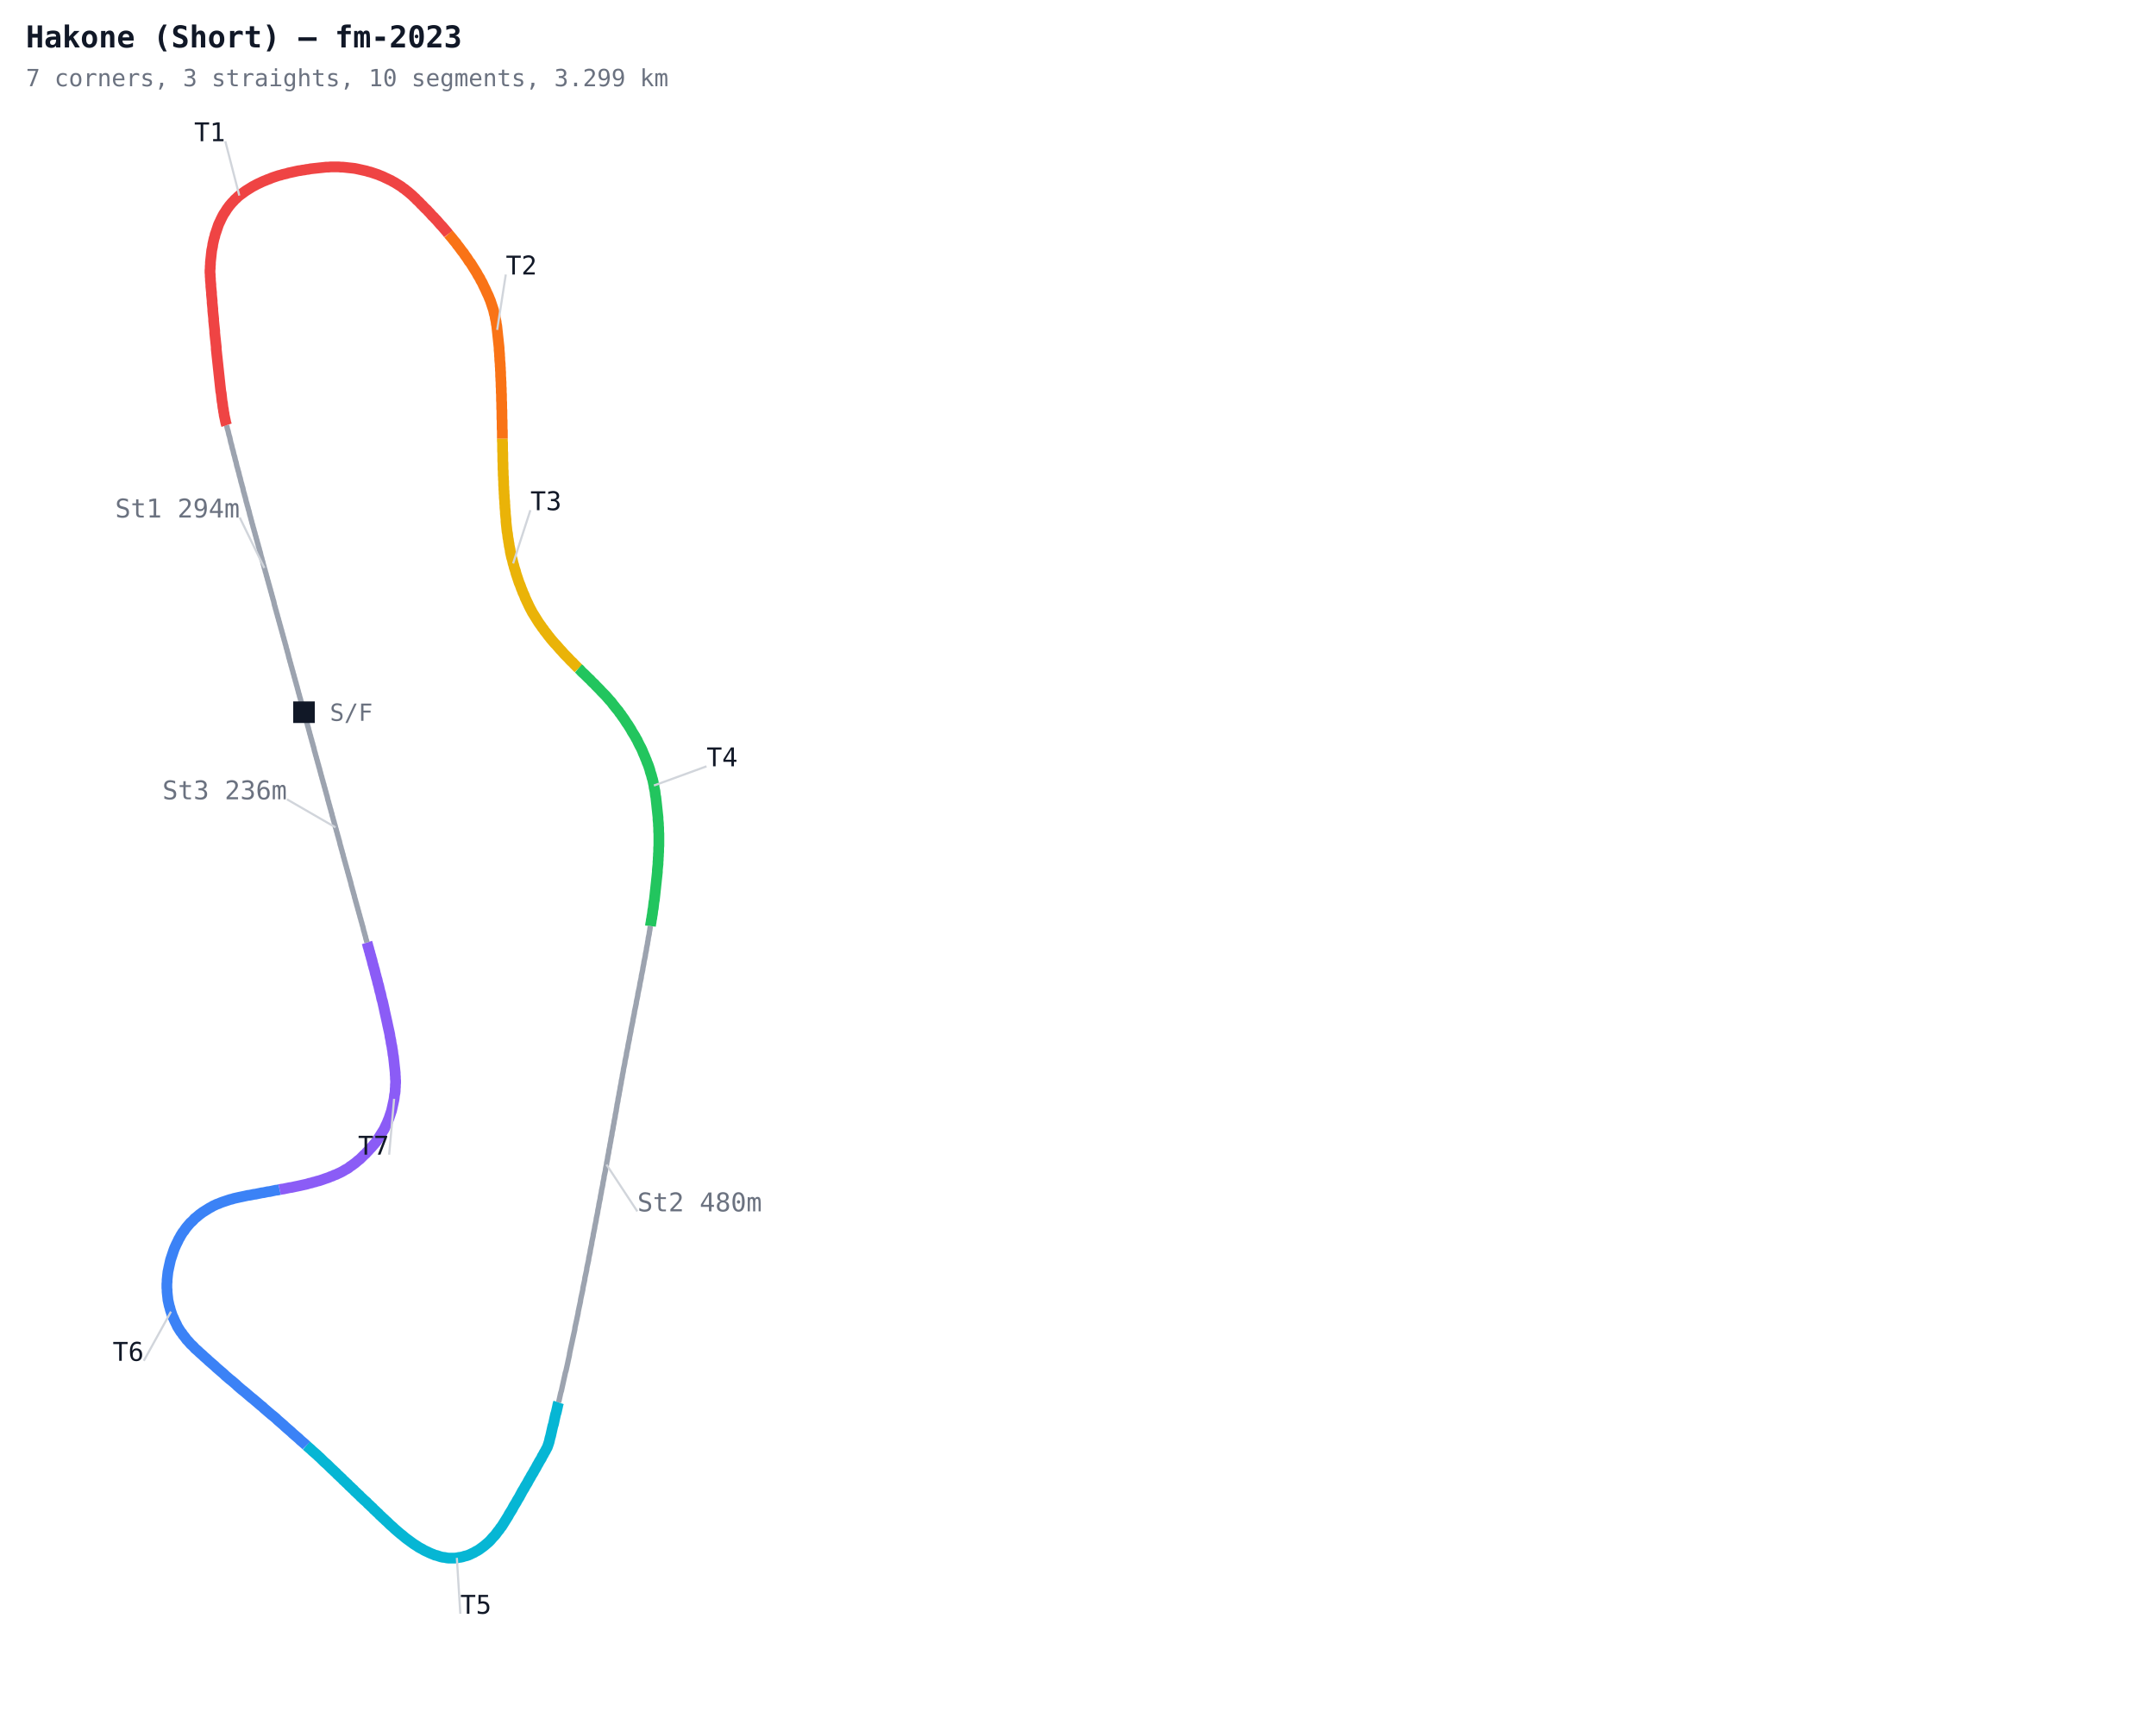
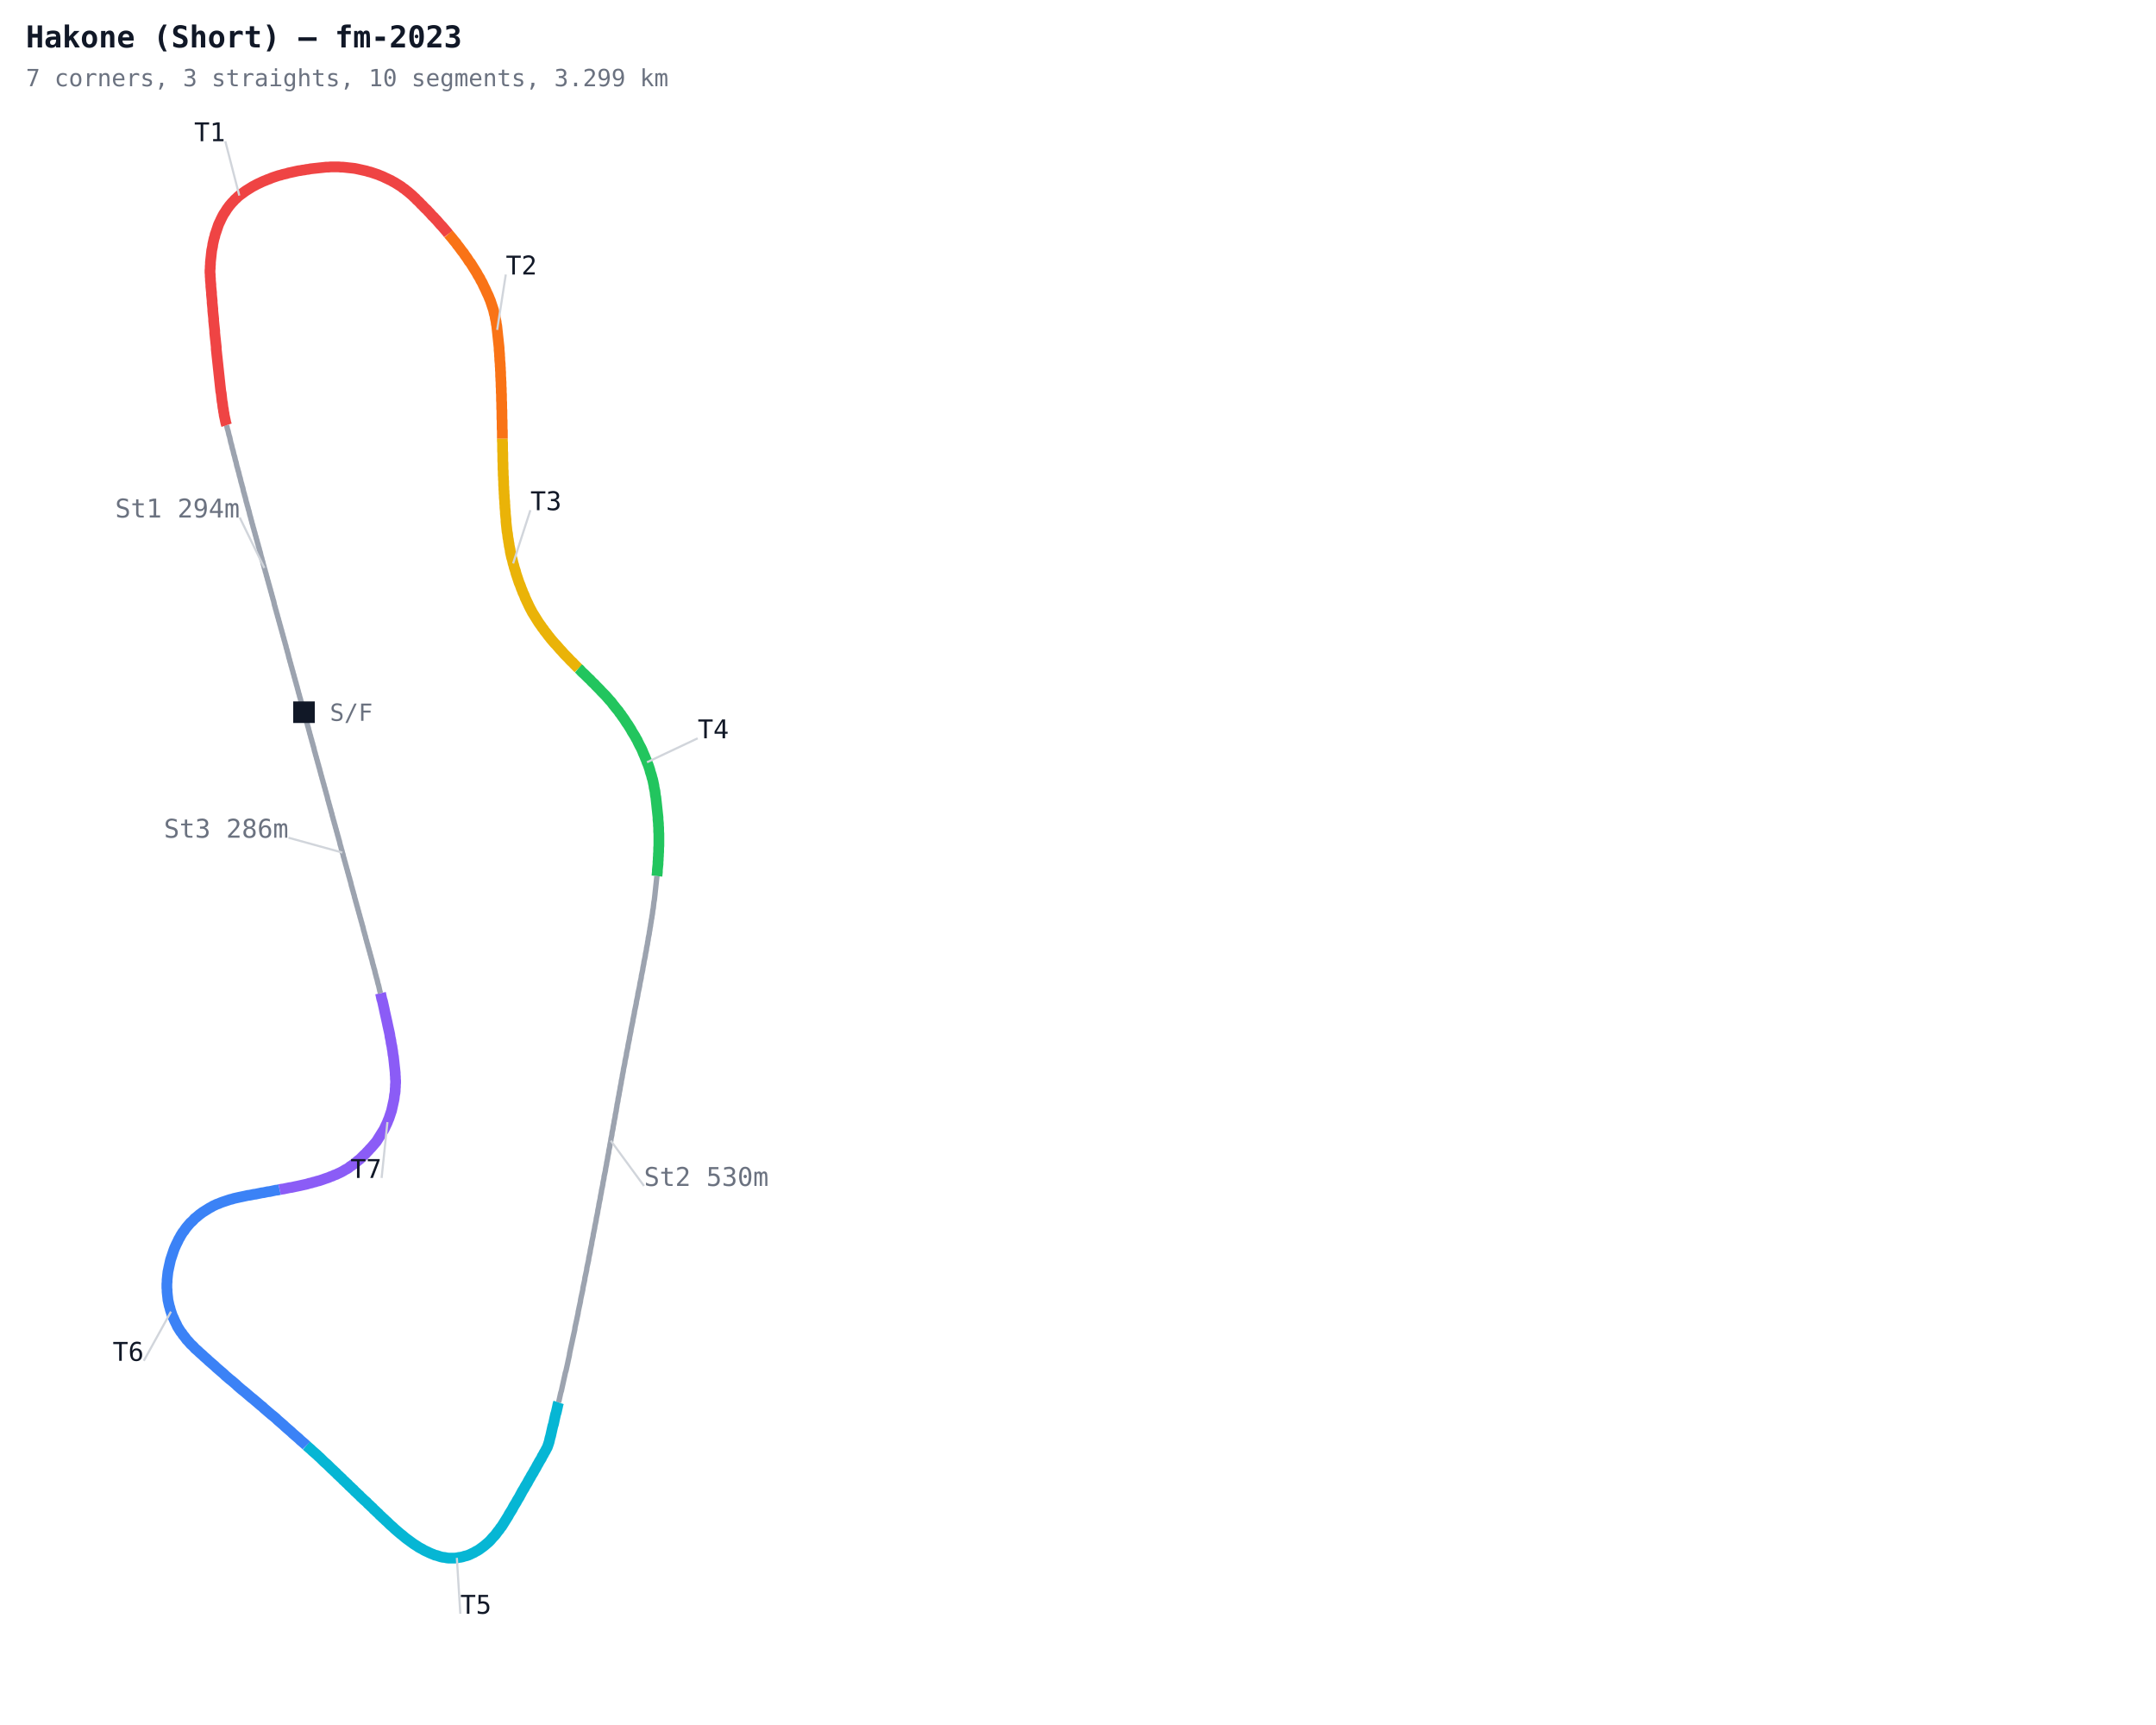
<svg xmlns="http://www.w3.org/2000/svg" width="1000" height="800" viewBox="0 0 1000 800">
  <defs>
    <style>
      .name { font-family: monospace; font-size: 12px; }
      .sector { font-family: monospace; font-size: 12px; fill: #7c3aed; font-weight: bold; }
      .title { font-family: monospace; font-size: 14px; fill: #111827; font-weight: bold; }
      .sub { font-family: monospace; font-size: 11px; fill: #6b7280; }
    </style>
  </defs>
  <rect width="1000" height="800" fill="#ffffff" />
  <polyline fill="none" stroke="#9ca3af" stroke-width="2.5" points="141.0,330.3 140.7,329.4 140.5,328.5 140.2,327.6 140.0,326.7 139.8,325.8 139.5,324.9 139.3,324.0 139.0,323.1 138.8,322.2 138.5,321.3 138.3,320.4 138.0,319.4 137.8,318.5 137.5,317.6 137.3,316.7 137.0,315.8 136.8,314.9 136.5,314.0 136.3,313.1 136.0,312.2 135.8,311.3 135.5,310.4 135.3,309.5 135.0,308.6 134.8,307.7 134.5,306.8 134.3,305.9 134.0,305.0 133.8,304.1 133.6,303.2 133.3,302.3 133.1,301.4 132.8,300.5 132.6,299.5 132.3,298.6 132.1,297.7 131.8,296.8 131.6,295.9 131.3,295.0 131.1,294.1 130.8,293.2 130.6,292.3 130.3,291.4 130.1,290.5 129.8,289.6 129.6,288.7 129.3,287.8 129.1,286.9 128.8,286.0 128.6,285.1 128.3,284.2 128.1,283.3 127.8,282.4 127.6,281.5 127.3,280.6 127.1,279.6 126.9,278.7 126.6,277.8 126.4,276.9 126.1,276.0 125.9,275.1 125.6,274.2 125.4,273.3 125.1,272.4 124.9,271.5 124.6,270.6 124.4,269.7 124.1,268.8 123.9,267.9 123.6,267.0 123.4,266.1 123.1,265.2 122.9,264.3 122.6,263.4 122.4,262.5 122.1,261.6 121.9,260.6 121.6,259.7 121.4,258.8 121.1,257.9 120.9,257.0 120.7,256.1 120.4,255.2 120.2,254.3 119.9,253.4 119.7,252.5 119.4,251.6 119.2,250.7 118.9,249.8 118.7,248.9 118.4,248.0 118.2,247.1 117.9,246.2 117.7,245.3 117.4,244.4 117.2,243.5 116.9,242.6 116.7,241.7 116.4,240.7 116.2,239.8 115.9,238.9 115.7,238.0 115.5,237.1 115.2,236.2 115.0,235.3 114.7,234.4 114.5,233.5 114.2,232.6 114.0,231.7 113.8,230.8 113.5,229.9 113.3,229.0 113.0,228.1 112.8,227.2 112.6,226.2 112.3,225.3 112.1,224.4 111.8,223.5 111.6,222.6 111.4,221.7 111.1,220.8 110.9,219.9 110.7,219.0 110.4,218.1 110.2,217.2 109.9,216.3 109.7,215.4 109.5,214.4 109.2,213.5 109.0,212.6 108.8,211.7 108.5,210.8 108.3,209.9 108.1,209.0 107.8,208.1 107.6,207.2 107.4,206.3 107.1,205.4 106.9,204.5 106.7,203.5 106.5,202.6 106.2,201.7 106.0,200.8 105.8,199.9 105.5,199.0 105.3,198.1 105.1,197.2" />
  <polyline fill="none" stroke="#ef4444" stroke-width="5" points="105.1,197.2 104.8,196.3 104.6,195.4 104.4,194.4 104.2,193.5 104.0,192.6 103.9,191.7 103.7,190.8 103.6,189.8 103.4,188.9 103.3,188.0 103.2,187.0 103.0,186.1 102.9,185.2 102.8,184.3 102.7,183.3 102.6,182.4 102.4,181.5 102.3,180.5 102.2,179.6 102.1,178.7 102.0,177.7 101.9,176.8 101.8,175.9 101.7,174.9 101.6,174.0 101.5,173.1 101.4,172.1 101.3,171.2 101.2,170.3 101.1,169.3 101.0,168.4 100.9,167.5 100.8,166.5 100.7,165.6 100.6,164.7 100.5,163.7 100.4,162.8 100.3,161.9 100.3,160.9 100.2,160.0 100.1,159.1 100.0,158.1 99.9,157.2 99.8,156.3 99.7,155.3 99.6,154.4 99.6,153.5 99.5,152.5 99.4,151.6 99.3,150.7 99.2,149.7 99.1,148.8 99.1,147.9 99.0,146.9 98.9,146.0 98.8,145.1 98.7,144.1 98.7,143.2 98.6,142.3 98.5,141.3 98.4,140.4 98.4,139.5 98.3,138.5 98.2,137.6 98.1,136.6 98.1,135.7 98.0,134.8 97.9,133.8 97.8,132.9 97.8,132.0 97.7,131.0 97.6,130.1 97.6,129.2 97.5,128.2 97.5,127.3 97.4,126.4 97.4,125.4 97.5,124.5 97.5,123.5 97.6,122.6 97.6,121.7 97.7,120.7 97.8,119.8 97.9,118.9 98.0,117.9 98.1,117.0 98.2,116.1 98.4,115.2 98.6,114.2 98.7,113.3 98.9,112.4 99.1,111.5 99.3,110.6 99.6,109.7 99.8,108.7 100.1,107.9 100.4,107.0 100.7,106.1 101.0,105.2 101.3,104.3 101.7,103.4 102.1,102.6 102.5,101.7 102.9,100.9 103.3,100.1 103.8,99.2 104.3,98.5 104.8,97.7 105.3,96.9 105.9,96.1 106.4,95.4 107.0,94.7 107.6,94.0 108.3,93.3 108.9,92.6 109.6,92.0 110.3,91.3 111.0,90.7 111.8,90.1 112.5,89.6 113.3,89.0 114.0,88.5 114.8,88.0 115.6,87.5 116.4,87.0 117.2,86.5 118.0,86.1 118.9,85.6 119.7,85.2 120.6,84.8 121.4,84.4 122.3,84.0 123.1,83.7 124.0,83.3 124.9,83.0 125.8,82.6 126.6,82.3 127.5,82.0 128.4,81.7 129.3,81.4 130.2,81.2 131.1,80.9 132.0,80.7 132.9,80.5 133.8,80.2 134.8,80.0 135.7,79.8 136.6,79.6 137.5,79.4 138.4,79.2 139.3,79.1 140.3,78.9 141.2,78.8 142.1,78.6 143.1,78.5 144.0,78.3 144.9,78.2 145.8,78.1 146.8,78.0 147.7,77.9 148.6,77.8 149.6,77.7 150.5,77.6 151.4,77.5 152.4,77.5 153.3,77.4 154.3,77.4 155.2,77.4 156.1,77.4 157.1,77.4 158.0,77.5 158.9,77.5 159.9,77.6 160.8,77.7 161.7,77.8 162.7,77.9 163.6,78.0 164.5,78.1 165.5,78.3 166.4,78.5 167.3,78.7 168.2,78.9 169.1,79.1 170.0,79.3 170.9,79.6 171.8,79.8 172.7,80.1 173.6,80.4 174.5,80.7 175.4,81.0 176.3,81.4 177.1,81.7 178.0,82.1 178.8,82.5 179.7,82.9 180.5,83.3 181.4,83.7 182.2,84.2 183.0,84.6 183.8,85.1 184.6,85.6 185.4,86.1 186.2,86.6 186.9,87.2 187.7,87.7 188.4,88.3 189.2,88.9 189.9,89.5 190.6,90.1 191.3,90.7 192.0,91.4 192.7,92.0 193.3,92.7 194.0,93.3 194.7,94.0 195.3,94.7 196.0,95.3 196.6,96.0 197.3,96.7 198.0,97.3 198.6,98.0 199.3,98.7 199.9,99.4 200.5,100.1 201.2,100.7 201.8,101.4 202.5,102.1 203.1,102.8 203.7,103.5 204.3,104.2 205.0,104.9 205.6,105.6 206.2,106.3 206.8,107.0 207.4,107.7 208.0,108.5" />
  <polyline fill="none" stroke="#f97316" stroke-width="5" points="208.0,108.5 208.6,109.2 209.2,109.9 209.8,110.6 210.4,111.4 211.0,112.1 211.6,112.8 212.1,113.6 212.7,114.3 213.3,115.1 213.8,115.8 214.4,116.6 215.0,117.3 215.5,118.1 216.0,118.8 216.6,119.6 217.1,120.4 217.6,121.2 218.2,121.9 218.7,122.7 219.2,123.5 219.7,124.3 220.2,125.1 220.7,125.9 221.2,126.7 221.6,127.5 222.1,128.3 222.6,129.1 223.0,130.0 223.5,130.8 223.9,131.6 224.3,132.5 224.7,133.3 225.1,134.1 225.5,135.0 225.9,135.9 226.3,136.7 226.7,137.6 227.0,138.4 227.4,139.3 227.7,140.2 228.0,141.1 228.3,142.0 228.6,142.9 228.9,143.8 229.1,144.7 229.3,145.6 229.6,146.5 229.7,147.4 229.9,148.3 230.1,149.2 230.2,150.2 230.4,151.1 230.5,152.0 230.6,153.0 230.7,153.9 230.8,154.8 230.9,155.8 231.0,156.7 231.1,157.6 231.2,158.6 231.3,159.5 231.4,160.4 231.5,161.4 231.5,162.3 231.6,163.2 231.7,164.2 231.7,165.1 231.8,166.0 231.8,167.0 231.9,167.9 232.0,168.8 232.0,169.8 232.1,170.7 232.1,171.7 232.2,172.6 232.2,173.5 232.2,174.5 232.3,175.4 232.3,176.3 232.4,177.3 232.4,178.2 232.4,179.2 232.5,180.1 232.5,181.0 232.5,182.0 232.6,182.9 232.6,183.8 232.6,184.8 232.6,185.7 232.7,186.7 232.7,187.6 232.7,188.5 232.7,189.5 232.8,190.4 232.8,191.3 232.8,192.3 232.8,193.2 232.8,194.2 232.9,195.1 232.9,196.0 232.9,197.0 232.9,197.9 232.9,198.8 233.0,199.8 233.0,200.7 233.0,201.7 233.0,202.6 233.0,203.5" />
  <polyline fill="none" stroke="#eab308" stroke-width="5" points="233.0,203.5 233.0,204.5 233.1,205.4 233.1,206.3 233.1,207.3 233.1,208.2 233.1,209.2 233.2,210.1 233.2,211.0 233.2,212.0 233.2,212.9 233.2,213.8 233.3,214.8 233.3,215.7 233.3,216.7 233.3,217.6 233.4,218.5 233.4,219.5 233.4,220.4 233.5,221.3 233.5,222.3 233.6,223.2 233.6,224.2 233.6,225.1 233.7,226.0 233.7,227.0 233.8,227.9 233.8,228.8 233.9,229.8 233.9,230.7 234.0,231.7 234.1,232.6 234.1,233.5 234.2,234.5 234.2,235.4 234.3,236.3 234.4,237.3 234.4,238.2 234.5,239.1 234.6,240.1 234.7,241.0 234.7,241.9 234.8,242.9 234.9,243.8 235.0,244.7 235.1,245.7 235.2,246.6 235.4,247.5 235.5,248.5 235.6,249.4 235.8,250.3 235.9,251.2 236.1,252.2 236.2,253.1 236.4,254.0 236.6,254.9 236.7,255.9 236.9,256.8 237.1,257.7 237.3,258.6 237.6,259.5 237.8,260.4 238.0,261.3 238.3,262.2 238.5,263.1 238.8,264.0 239.1,264.9 239.3,265.8 239.6,266.7 239.9,267.6 240.2,268.5 240.5,269.4 240.8,270.3 241.2,271.2 241.5,272.0 241.8,272.9 242.2,273.8 242.5,274.7 242.9,275.5 243.3,276.4 243.6,277.3 244.0,278.1 244.4,279.0 244.8,279.8 245.2,280.7 245.6,281.5 246.0,282.3 246.5,283.2 246.9,284.0 247.4,284.8 247.9,285.6 248.4,286.4 248.9,287.2 249.4,288.0 249.9,288.8 250.4,289.5 251.0,290.3 251.5,291.1 252.1,291.8 252.6,292.6 253.2,293.3 253.8,294.1 254.3,294.8 254.9,295.5 255.5,296.3 256.1,297.0 256.7,297.7 257.3,298.4 258.0,299.1 258.6,299.8 259.2,300.5 259.8,301.2 260.5,301.9 261.1,302.6 261.7,303.3 262.4,304.0 263.0,304.6 263.7,305.3 264.3,306.0 265.0,306.7 265.7,307.3 266.3,308.0 267.0,308.7 267.6,309.3 268.3,310.0" />
-   <polyline fill="none" stroke="#22c55e" stroke-width="5" points="268.3,310.0 269.0,310.6 269.6,311.3 270.3,312.0 271.0,312.6 271.7,313.3 272.3,313.9 273.0,314.6 273.7,315.2 274.3,315.9 275.0,316.6 275.7,317.2 276.3,317.9 277.0,318.6 277.6,319.2 278.3,319.9 278.9,320.6 279.6,321.3 280.2,321.9 280.9,322.6 281.5,323.3 282.1,324.0 282.7,324.7 283.4,325.4 284.0,326.2 284.5,326.9 285.1,327.6 285.7,328.4 286.3,329.1 286.9,329.8 287.4,330.6 288.0,331.3 288.5,332.1 289.1,332.9 289.6,333.6 290.1,334.4 290.6,335.2 291.2,336.0 291.7,336.8 292.2,337.6 292.7,338.4 293.1,339.2 293.6,340.0 294.1,340.8 294.6,341.6 295.0,342.4 295.5,343.2 295.9,344.1 296.3,344.9 296.7,345.7 297.2,346.6 297.6,347.4 298.0,348.3 298.3,349.1 298.7,350.0 299.1,350.9 299.4,351.7 299.8,352.6 300.1,353.5 300.5,354.4 300.8,355.2 301.1,356.1 301.4,357.0 301.6,357.9 301.9,358.8 302.2,359.7 302.4,360.6 302.7,361.5 302.9,362.4 303.1,363.4 303.3,364.3 303.4,365.2 303.6,366.1 303.8,367.0 303.9,368.0 304.0,368.9 304.2,369.8 304.3,370.8 304.4,371.7 304.5,372.6 304.6,373.5 304.7,374.5 304.8,375.4 304.9,376.3 305.0,377.3 305.1,378.2 305.2,379.1 305.2,380.1 305.3,381.0 305.4,381.9 305.4,382.9 305.5,383.8 305.5,384.8 305.5,385.7 305.6,386.6 305.6,387.6 305.6,388.5 305.6,389.4 305.6,390.4 305.6,391.3 305.6,392.3 305.5,393.2 305.5,394.1 305.5,395.1 305.4,396.0 305.4,396.9 305.3,397.9 305.3,398.8 305.2,399.7 305.2,400.7 305.1,401.6 305.0,402.5 304.9,403.5 304.9,404.4 304.8,405.3 304.7,406.3 304.6,407.2 304.5,408.1 304.4,409.1 304.3,410.0 304.2,410.9 304.1,411.9 304.0,412.8 303.9,413.7 303.8,414.7 303.7,415.6 303.6,416.5 303.5,417.4 303.3,418.4 303.2,419.3 303.1,420.2 303.0,421.2 302.8,422.1 302.7,423.0 302.6,423.9 302.4,424.9 302.3,425.8 302.1,426.7 302.0,427.6 301.8,428.6 301.7,429.5" />
-   <polyline fill="none" stroke="#9ca3af" stroke-width="2.5" points="301.7,429.5 301.5,430.4 301.4,431.3 301.2,432.3 301.1,433.2 300.9,434.1 300.7,435.0 300.6,436.0 300.4,436.9 300.3,437.8 300.1,438.7 299.9,439.6 299.8,440.6 299.6,441.5 299.4,442.4 299.3,443.3 299.1,444.3 298.9,445.2 298.7,446.1 298.6,447.0 298.4,447.9 298.2,448.9 298.1,449.8 297.9,450.7 297.7,451.6 297.5,452.5 297.4,453.5 297.2,454.4 297.0,455.3 296.8,456.2 296.7,457.1 296.5,458.1 296.3,459.0 296.1,459.9 295.9,460.8 295.8,461.7 295.6,462.7 295.4,463.6 295.2,464.5 295.1,465.4 294.9,466.3 294.7,467.3 294.5,468.2 294.3,469.1 294.2,470.0 294.0,470.9 293.8,471.9 293.6,472.8 293.5,473.7 293.3,474.6 293.1,475.5 292.9,476.5 292.7,477.4 292.6,478.3 292.4,479.2 292.2,480.2 292.0,481.1 291.9,482.0 291.7,482.9 291.5,483.8 291.3,484.8 291.2,485.7 291.0,486.6 290.8,487.5 290.6,488.4 290.5,489.4 290.3,490.3 290.1,491.2 289.9,492.1 289.8,493.0 289.6,494.0 289.4,494.9 289.2,495.8 289.1,496.7 288.9,497.7 288.7,498.6 288.6,499.5 288.4,500.4 288.2,501.3 288.1,502.3 287.9,503.2 287.7,504.1 287.6,505.0 287.4,506.0 287.2,506.9 287.1,507.8 286.9,508.7 286.7,509.6 286.6,510.6 286.4,511.5 286.2,512.4 286.1,513.3 285.9,514.3 285.8,515.2 285.6,516.1 285.4,517.0 285.3,518.0 285.1,518.9 284.9,519.8 284.8,520.7 284.6,521.6 284.4,522.6 284.3,523.5 284.1,524.4 283.9,525.3 283.8,526.3 283.6,527.2 283.4,528.1 283.3,529.0 283.1,530.0 282.9,530.9 282.8,531.8 282.6,532.7 282.4,533.6 282.3,534.6 282.1,535.5 281.9,536.4 281.8,537.3 281.6,538.3 281.4,539.2 281.3,540.1 281.1,541.0 280.9,542.0 280.8,542.9 280.6,543.8 280.4,544.7 280.2,545.6 280.1,546.6 279.9,547.5 279.7,548.4 279.6,549.3 279.4,550.3 279.2,551.2 279.0,552.1 278.9,553.0 278.7,553.9 278.5,554.9 278.4,555.8 278.2,556.7 278.0,557.6 277.8,558.6 277.7,559.5 277.5,560.4 277.3,561.3 277.2,562.2 277.0,563.2 276.8,564.1 276.6,565.0 276.5,565.9 276.3,566.9 276.1,567.8 275.9,568.7 275.8,569.6 275.6,570.5 275.4,571.5 275.2,572.4 275.1,573.3 274.9,574.2 274.7,575.1 274.5,576.1 274.4,577.0 274.2,577.9 274.0,578.8 273.8,579.8 273.7,580.7 273.5,581.6 273.3,582.5 273.1,583.4 273.0,584.4 272.8,585.3 272.6,586.2 272.4,587.1 272.2,588.0 272.1,589.0 271.9,589.9 271.7,590.8 271.5,591.7 271.3,592.6 271.2,593.6 271.0,594.5 270.8,595.4 270.6,596.3 270.4,597.2 270.3,598.2 270.1,599.1 269.9,600.0 269.7,600.9 269.5,601.8 269.3,602.8 269.2,603.7 269.0,604.6 268.8,605.5 268.6,606.4 268.4,607.4 268.2,608.3 268.1,609.2 267.9,610.1 267.7,611.0 267.5,612.0 267.3,612.9 267.1,613.8 266.9,614.7 266.7,615.6 266.6,616.6 266.4,617.5 266.2,618.4 266.0,619.3 265.8,620.2 265.6,621.1 265.4,622.1 265.2,623.0 265.0,623.9 264.8,624.8 264.6,625.7 264.4,626.7 264.2,627.6 264.1,628.5 263.9,629.4 263.7,630.3 263.5,631.2 263.3,632.2 263.1,633.1 262.9,634.0 262.7,634.9 262.5,635.8 262.2,636.7 262.0,637.7 261.8,638.6 261.6,639.5 261.4,640.4 261.2,641.3 261.0,642.2 260.8,643.1 260.6,644.0 260.4,645.0 260.1,645.9 259.9,646.8 259.7,647.7 259.5,648.6 259.3,649.5 259.1,650.4" />
+   <polyline fill="none" stroke="#22c55e" stroke-width="5" points="268.3,310.0 269.0,310.6 269.6,311.3 270.3,312.0 271.0,312.6 271.7,313.3 272.3,313.9 273.0,314.6 273.7,315.2 274.3,315.9 275.0,316.6 275.7,317.2 276.3,317.9 277.0,318.6 277.6,319.2 278.3,319.9 278.9,320.6 279.6,321.3 280.2,321.9 280.9,322.6 281.5,323.3 282.1,324.0 282.7,324.7 283.4,325.4 284.0,326.2 284.5,326.9 285.1,327.6 285.7,328.4 286.3,329.1 286.9,329.8 287.4,330.6 288.0,331.3 288.5,332.1 289.1,332.9 289.6,333.6 290.1,334.4 290.6,335.2 291.2,336.0 291.7,336.8 292.2,337.6 292.7,338.4 293.1,339.2 293.6,340.0 294.1,340.8 294.6,341.6 295.0,342.4 295.5,343.2 295.9,344.1 296.3,344.9 296.7,345.7 297.2,346.6 297.6,347.4 298.0,348.3 298.3,349.1 298.7,350.0 299.1,350.9 299.4,351.7 299.8,352.6 300.1,353.5 300.5,354.4 300.8,355.2 301.1,356.1 301.4,357.0 301.6,357.9 301.9,358.8 302.2,359.7 302.4,360.6 302.7,361.5 302.9,362.4 303.1,363.4 303.3,364.3 303.4,365.2 303.6,366.1 303.8,367.0 303.9,368.0 304.0,368.9 304.2,369.8 304.3,370.8 304.4,371.7 304.5,372.6 304.6,373.5 304.7,374.5 304.8,375.4 304.9,376.3 305.0,377.3 305.1,378.2 305.2,379.1 305.2,380.1 305.3,381.0 305.4,381.9 305.4,382.9 305.5,383.8 305.5,384.8 305.5,385.7 305.6,386.6 305.6,387.6 305.6,388.5 305.6,389.4 305.6,390.4 305.6,391.3 305.6,392.3 305.5,393.2 305.5,394.1 305.5,395.1 305.4,396.0 305.4,396.9 305.3,397.9 305.3,398.8 305.2,399.7 305.2,400.7 305.1,401.6 305.0,402.5 304.9,403.5 304.9,404.4 304.8,405.3 304.7,406.3" />
+   <polyline fill="none" stroke="#9ca3af" stroke-width="2.5" points="304.7,406.3 304.6,407.2 304.5,408.1 304.4,409.1 304.3,410.0 304.2,410.9 304.1,411.9 304.0,412.8 303.9,413.7 303.8,414.7 303.7,415.6 303.6,416.5 303.5,417.4 303.3,418.4 303.2,419.3 303.1,420.2 303.0,421.2 302.8,422.1 302.7,423.0 302.6,423.9 302.4,424.9 302.3,425.8 302.1,426.7 302.0,427.6 301.8,428.6 301.7,429.5 301.5,430.4 301.4,431.3 301.2,432.3 301.1,433.2 300.9,434.1 300.7,435.0 300.6,436.0 300.4,436.9 300.3,437.8 300.1,438.7 299.9,439.6 299.8,440.6 299.6,441.5 299.4,442.4 299.3,443.3 299.1,444.3 298.9,445.2 298.7,446.1 298.6,447.0 298.4,447.9 298.2,448.9 298.1,449.8 297.9,450.7 297.7,451.6 297.5,452.5 297.4,453.5 297.2,454.4 297.0,455.3 296.8,456.2 296.7,457.1 296.5,458.1 296.3,459.0 296.1,459.9 295.9,460.8 295.8,461.7 295.6,462.7 295.4,463.6 295.2,464.5 295.1,465.4 294.9,466.3 294.7,467.3 294.5,468.2 294.3,469.1 294.2,470.0 294.0,470.9 293.8,471.9 293.6,472.8 293.5,473.7 293.3,474.6 293.1,475.5 292.9,476.5 292.7,477.4 292.6,478.3 292.4,479.2 292.2,480.2 292.0,481.1 291.9,482.0 291.7,482.9 291.5,483.8 291.3,484.8 291.2,485.7 291.0,486.6 290.8,487.5 290.6,488.4 290.5,489.4 290.3,490.3 290.1,491.2 289.9,492.1 289.8,493.0 289.6,494.0 289.4,494.9 289.2,495.8 289.1,496.7 288.9,497.7 288.7,498.6 288.6,499.5 288.4,500.4 288.2,501.3 288.1,502.3 287.9,503.2 287.7,504.1 287.6,505.0 287.4,506.0 287.2,506.9 287.1,507.8 286.9,508.7 286.7,509.6 286.6,510.6 286.4,511.5 286.2,512.4 286.1,513.3 285.9,514.3 285.8,515.2 285.6,516.1 285.4,517.0 285.3,518.0 285.1,518.9 284.9,519.8 284.8,520.7 284.6,521.6 284.4,522.6 284.3,523.5 284.1,524.4 283.9,525.3 283.8,526.3 283.6,527.2 283.4,528.1 283.3,529.0 283.1,530.0 282.9,530.9 282.8,531.8 282.6,532.7 282.4,533.6 282.3,534.6 282.1,535.5 281.9,536.4 281.8,537.3 281.6,538.3 281.4,539.2 281.3,540.1 281.1,541.0 280.9,542.0 280.8,542.9 280.6,543.8 280.4,544.7 280.2,545.6 280.1,546.6 279.9,547.5 279.7,548.4 279.6,549.3 279.4,550.3 279.2,551.2 279.0,552.1 278.9,553.0 278.7,553.9 278.5,554.9 278.4,555.8 278.2,556.7 278.0,557.6 277.8,558.6 277.7,559.5 277.5,560.4 277.3,561.3 277.2,562.2 277.0,563.2 276.8,564.1 276.6,565.0 276.5,565.9 276.3,566.9 276.1,567.8 275.9,568.7 275.8,569.6 275.6,570.5 275.4,571.5 275.2,572.4 275.1,573.3 274.9,574.2 274.7,575.1 274.5,576.1 274.4,577.0 274.2,577.9 274.0,578.8 273.8,579.8 273.7,580.7 273.5,581.6 273.3,582.5 273.1,583.4 273.0,584.4 272.8,585.3 272.6,586.2 272.4,587.1 272.2,588.0 272.1,589.0 271.9,589.9 271.7,590.8 271.5,591.7 271.3,592.6 271.2,593.6 271.0,594.5 270.8,595.4 270.6,596.3 270.4,597.2 270.3,598.2 270.1,599.1 269.9,600.0 269.7,600.9 269.5,601.8 269.3,602.8 269.2,603.7 269.0,604.6 268.8,605.5 268.6,606.4 268.4,607.4 268.2,608.3 268.1,609.2 267.9,610.1 267.7,611.0 267.5,612.0 267.3,612.9 267.1,613.8 266.9,614.7 266.7,615.6 266.6,616.6 266.4,617.5 266.2,618.4 266.0,619.3 265.8,620.2 265.6,621.1 265.4,622.1 265.2,623.0 265.0,623.9 264.8,624.8 264.6,625.7 264.4,626.7 264.2,627.6 264.1,628.5 263.9,629.4 263.7,630.3 263.5,631.2 263.3,632.2 263.1,633.1 262.9,634.0 262.7,634.9 262.5,635.8 262.2,636.7 262.0,637.7 261.8,638.6 261.6,639.5 261.4,640.4 261.2,641.3 261.0,642.2 260.8,643.1 260.6,644.0 260.4,645.0 260.1,645.9 259.9,646.8 259.7,647.7 259.5,648.6 259.3,649.5 259.1,650.4" />
  <polyline fill="none" stroke="#06b6d4" stroke-width="5" points="259.1,650.4 258.8,651.3 258.6,652.3 258.4,653.2 258.2,654.1 258.0,655.0 257.7,655.9 257.5,656.8 257.3,657.7 257.1,658.6 256.9,659.6 256.7,660.5 256.4,661.4 256.2,662.3 256.0,663.2 255.8,664.1 255.6,665.0 255.4,665.9 255.1,666.9 254.9,667.8 254.7,668.7 254.4,669.6 254.1,670.5 253.8,671.3 253.3,672.2 252.9,673.0 252.4,673.8 252.0,674.6 251.5,675.4 251.1,676.3 250.6,677.1 250.1,677.9 249.7,678.7 249.2,679.5 248.8,680.3 248.3,681.2 247.8,682.0 247.4,682.8 246.9,683.6 246.4,684.4 246.0,685.2 245.5,686.0 245.0,686.9 244.6,687.7 244.1,688.5 243.6,689.3 243.2,690.1 242.7,690.9 242.2,691.7 241.8,692.5 241.3,693.4 240.9,694.2 240.4,695.0 239.9,695.8 239.5,696.6 239.0,697.4 238.5,698.2 238.0,699.1 237.6,699.9 237.1,700.7 236.6,701.5 236.1,702.3 235.7,703.1 235.2,703.9 234.7,704.7 234.2,705.5 233.7,706.3 233.2,707.1 232.7,707.9 232.1,708.6 231.6,709.4 231.0,710.1 230.4,710.9 229.9,711.6 229.3,712.3 228.6,713.0 228.0,713.7 227.4,714.4 226.7,715.1 226.0,715.7 225.3,716.3 224.6,716.9 223.8,717.5 223.1,718.0 222.3,718.6 221.5,719.1 220.7,719.5 219.9,720.0 219.0,720.4 218.2,720.8 217.3,721.2 216.4,721.5 215.5,721.7 214.6,722.0 213.7,722.2 212.8,722.3 211.9,722.5 210.9,722.6 210.0,722.6 209.1,722.6 208.1,722.6 207.2,722.5 206.3,722.3 205.3,722.2 204.4,722.0 203.5,721.7 202.6,721.4 201.7,721.2 200.8,720.8 200.0,720.5 199.1,720.1 198.3,719.7 197.4,719.3 196.6,718.9 195.8,718.4 195.0,718.0 194.1,717.5 193.4,717.0 192.6,716.5 191.8,716.0 191.0,715.4 190.3,714.9 189.5,714.3 188.8,713.8 188.0,713.2 187.3,712.6 186.6,712.0 185.8,711.4 185.1,710.8 184.4,710.2 183.7,709.6 183.0,709.0 182.3,708.3 181.6,707.7 180.9,707.1 180.2,706.4 179.6,705.8 178.9,705.2 178.2,704.5 177.5,703.9 176.8,703.2 176.1,702.6 175.5,701.9 174.8,701.3 174.1,700.6 173.4,700.0 172.8,699.3 172.1,698.7 171.4,698.0 170.7,697.4 170.1,696.7 169.4,696.1 168.7,695.5 168.0,694.8 167.3,694.2 166.7,693.5 166.0,692.9 165.3,692.2 164.6,691.6 164.0,690.9 163.3,690.3 162.6,689.6 161.9,689.0 161.3,688.3 160.6,687.7 159.9,687.0 159.2,686.4 158.6,685.7 157.9,685.1 157.2,684.4 156.5,683.8 155.9,683.1 155.2,682.5 154.5,681.8 153.8,681.2 153.1,680.5 152.5,679.9 151.8,679.2 151.1,678.6 150.4,678.0 149.7,677.3 149.1,676.7 148.4,676.0 147.7,675.4 147.0,674.7 146.3,674.1 145.6,673.5 144.9,672.9 144.2,672.2 143.5,671.6 142.8,671.0 142.1,670.4" />
  <polyline fill="none" stroke="#3b82f6" stroke-width="5" points="142.1,670.4 141.4,669.7 140.7,669.1 140.0,668.5 139.3,667.9 138.6,667.2 137.9,666.6 137.2,666.0 136.5,665.4 135.8,664.8 135.1,664.1 134.4,663.5 133.7,662.9 133.0,662.3 132.3,661.7 131.6,661.0 130.9,660.4 130.2,659.8 129.5,659.2 128.8,658.6 128.1,657.9 127.4,657.3 126.7,656.7 125.9,656.1 125.2,655.5 124.5,654.9 123.8,654.3 123.1,653.7 122.4,653.1 121.7,652.4 120.9,651.8 120.2,651.2 119.5,650.6 118.8,650.0 118.1,649.4 117.4,648.8 116.6,648.2 115.9,647.6 115.2,647.0 114.5,646.4 113.8,645.8 113.1,645.2 112.3,644.6 111.6,644.0 110.9,643.4 110.2,642.8 109.5,642.1 108.8,641.5 108.1,640.9 107.4,640.3 106.6,639.7 105.9,639.1 105.2,638.5 104.5,637.9 103.8,637.2 103.1,636.6 102.4,636.0 101.7,635.4 101.0,634.8 100.3,634.2 99.6,633.5 98.9,632.9 98.2,632.3 97.5,631.7 96.8,631.1 96.1,630.4 95.4,629.8 94.7,629.2 94.0,628.5 93.3,627.9 92.6,627.3 91.9,626.6 91.2,626.0 90.5,625.4 89.9,624.7 89.2,624.0 88.5,623.4 87.9,622.7 87.3,622.0 86.6,621.3 86.1,620.6 85.5,619.8 84.9,619.1 84.4,618.3 83.8,617.6 83.3,616.8 82.8,616.0 82.3,615.2 81.9,614.3 81.5,613.5 81.1,612.7 80.7,611.8 80.3,610.9 79.9,610.1 79.6,609.2 79.3,608.3 79.0,607.4 78.8,606.5 78.5,605.6 78.3,604.7 78.1,603.8 77.9,602.9 77.8,601.9 77.7,601.0 77.6,600.1 77.5,599.1 77.5,598.2 77.4,597.3 77.4,596.3 77.4,595.4 77.5,594.5 77.5,593.5 77.6,592.6 77.7,591.6 77.8,590.7 77.9,589.8 78.1,588.9 78.3,587.9 78.5,587.0 78.7,586.1 78.9,585.2 79.1,584.3 79.4,583.4 79.7,582.5 80.0,581.6 80.3,580.7 80.6,579.8 80.9,579.0 81.3,578.1 81.7,577.2 82.1,576.4 82.5,575.6 82.9,574.7 83.4,573.9 83.8,573.1 84.3,572.3 84.8,571.5 85.4,570.8 85.9,570.0 86.5,569.2 87.1,568.5 87.7,567.8 88.3,567.1 89.0,566.5 89.7,565.8 90.3,565.1 91.1,564.5 91.8,563.9 92.5,563.3 93.2,562.8 94.0,562.2 94.8,561.7 95.6,561.2 96.4,560.7 97.2,560.2 98.0,559.8 98.8,559.3 99.7,558.9 100.5,558.5 101.4,558.2 102.3,557.8 103.1,557.5 104.0,557.2 104.9,556.9 105.8,556.6 106.7,556.3 107.6,556.1 108.5,555.8 109.4,555.6 110.3,555.4 111.2,555.2 112.2,555.0 113.1,554.8 114.0,554.6 114.9,554.4 115.8,554.3 116.8,554.1 117.7,553.9 118.6,553.8 119.5,553.6 120.5,553.4 121.4,553.2 122.3,553.1 123.2,552.9 124.1,552.7 125.1,552.6 126.0,552.4 126.9,552.2 127.8,552.0 128.8,551.9 129.7,551.7" />
-   <polyline fill="none" stroke="#8b5cf6" stroke-width="5" points="129.7,551.7 130.6,551.5 131.5,551.4 132.4,551.2 133.4,551.0 134.3,550.8 135.2,550.7 136.1,550.5 137.0,550.3 138.0,550.1 138.9,549.9 139.8,549.7 140.7,549.5 141.6,549.3 142.5,549.1 143.4,548.8 144.4,548.6 145.3,548.3 146.2,548.1 147.1,547.8 148.0,547.6 148.9,547.3 149.8,547.0 150.6,546.7 151.5,546.4 152.4,546.1 153.3,545.7 154.2,545.4 155.0,545.0 155.9,544.7 156.7,544.3 157.6,543.9 158.4,543.5 159.3,543.0 160.1,542.5 160.9,542.1 161.7,541.6 162.4,541.0 163.2,540.5 164.0,539.9 164.7,539.4 165.4,538.8 166.1,538.2 166.9,537.6 167.6,536.9 168.2,536.3 168.9,535.6 169.6,535.0 170.2,534.3 170.9,533.6 171.5,532.9 172.2,532.2 172.8,531.5 173.4,530.8 174.0,530.1 174.6,529.4 175.1,528.6 175.6,527.8 176.1,527.0 176.6,526.2 177.1,525.4 177.6,524.6 178.1,523.8 178.5,523.0 178.9,522.1 179.3,521.3 179.7,520.4 180.0,519.6 180.4,518.7 180.7,517.8 181.0,516.9 181.3,516.0 181.6,515.1 181.8,514.2 182.0,513.3 182.2,512.4 182.4,511.5 182.6,510.6 182.8,509.6 182.9,508.7 183.0,507.8 183.2,506.9 183.3,505.9 183.3,505.0 183.4,504.1 183.4,503.1 183.5,502.2 183.5,501.2 183.4,500.3 183.4,499.4 183.3,498.4 183.3,497.5 183.2,496.6 183.1,495.6 183.0,494.7 182.9,493.8 182.8,492.8 182.7,491.9 182.6,491.0 182.5,490.0 182.3,489.1 182.2,488.2 182.1,487.3 181.9,486.3 181.8,485.4 181.6,484.5 181.4,483.6 181.3,482.6 181.1,481.7 180.9,480.8 180.8,479.9 180.6,478.9 180.4,478.0 180.2,477.1 180.0,476.2 179.8,475.3 179.6,474.3 179.4,473.4 179.2,472.5 179.0,471.6 178.8,470.7 178.6,469.8 178.4,468.9 178.2,467.9 178.0,467.0 177.8,466.1 177.6,465.2 177.4,464.3 177.1,463.4 176.9,462.5 176.7,461.5 176.5,460.6 176.2,459.7 176.0,458.8 175.8,457.9 175.6,457.0 175.3,456.1 175.1,455.2 174.9,454.3 174.6,453.4 174.4,452.5 174.1,451.5 173.9,450.6 173.7,449.7 173.4,448.8 173.2,447.9 172.9,447.0 172.7,446.1 172.5,445.2 172.2,444.3 172.0,443.4 171.7,442.5 171.5,441.6 171.2,440.7 171.0,439.8 170.7,438.9 170.5,438.0 170.2,437.1" />
-   <polyline fill="none" stroke="#9ca3af" stroke-width="2.5" points="170.2,437.1 170.0,436.2 169.7,435.3 169.5,434.3 169.2,433.4 169.0,432.5 168.7,431.6 168.5,430.7 168.3,429.8 168.0,428.9 167.8,428.0 167.5,427.1 167.3,426.2 167.0,425.3 166.8,424.4 166.5,423.5 166.3,422.6 166.0,421.7 165.8,420.8 165.5,419.9 165.3,419.0 165.0,418.1 164.8,417.2 164.5,416.3 164.3,415.3 164.0,414.4 163.8,413.5 163.5,412.6 163.3,411.7 163.0,410.8 162.8,409.9 162.6,409.0 162.3,408.1 162.1,407.2 161.8,406.3 161.6,405.4 161.3,404.5 161.1,403.6 160.8,402.7 160.6,401.8 160.3,400.9 160.1,400.0 159.8,399.1 159.6,398.2 159.3,397.3 159.1,396.3 158.8,395.4 158.6,394.5 158.3,393.6 158.1,392.7 157.8,391.8 157.6,390.9 157.4,390.0 157.1,389.1 156.9,388.2 156.6,387.3 156.4,386.4 156.1,385.5 155.9,384.6 155.6,383.7 155.4,382.8 155.1,381.9 154.9,381.0 154.6,380.1 154.4,379.2 154.1,378.3 153.9,377.3 153.6,376.4 153.4,375.5 153.1,374.6 152.9,373.7 152.6,372.8 152.4,371.9 152.1,371.0 151.9,370.1 151.7,369.2 151.4,368.3 151.2,367.4 150.9,366.5 150.7,365.6 150.4,364.7 150.2,363.8 149.9,362.9 149.7,362.0 149.4,361.1 149.2,360.2 148.9,359.3 148.7,358.4 148.4,357.4 148.2,356.5 147.9,355.6 147.7,354.7 147.4,353.8 147.2,352.9 146.9,352.0 146.7,351.1 146.4,350.2 146.2,349.3 145.9,348.4 145.7,347.5 145.5,346.6 145.2,345.7 145.0,344.8 144.7,343.9 144.5,343.0 144.2,342.1 144.0,341.2 143.7,340.3 143.5,339.4 143.2,338.4 143.0,337.5 142.7,336.6 142.5,335.7 142.2,334.8 142.0,333.9 141.7,333.0 141.5,332.1 141.2,331.2" />
+   <polyline fill="none" stroke="#8b5cf6" stroke-width="5" points="129.7,551.7 130.6,551.5 131.5,551.4 132.4,551.2 133.4,551.0 134.3,550.8 135.2,550.7 136.1,550.5 137.0,550.3 138.0,550.1 138.9,549.9 139.8,549.7 140.7,549.5 141.6,549.3 142.5,549.1 143.4,548.8 144.4,548.6 145.3,548.3 146.2,548.1 147.1,547.8 148.0,547.6 148.9,547.3 149.8,547.0 150.6,546.7 151.5,546.4 152.4,546.1 153.3,545.7 154.2,545.4 155.0,545.0 155.9,544.7 156.7,544.3 157.6,543.9 158.4,543.5 159.3,543.0 160.1,542.5 160.9,542.1 161.7,541.6 162.4,541.0 163.2,540.5 164.0,539.9 164.7,539.4 165.4,538.8 166.1,538.2 166.9,537.6 167.6,536.9 168.2,536.3 168.9,535.6 169.6,535.0 170.2,534.3 170.9,533.6 171.5,532.9 172.2,532.2 172.8,531.5 173.4,530.8 174.0,530.1 174.6,529.4 175.1,528.6 175.6,527.8 176.1,527.0 176.6,526.2 177.1,525.4 177.6,524.6 178.1,523.8 178.5,523.0 178.9,522.1 179.3,521.3 179.7,520.4 180.0,519.6 180.4,518.7 180.7,517.8 181.0,516.9 181.3,516.0 181.6,515.1 181.8,514.2 182.0,513.3 182.2,512.4 182.4,511.5 182.6,510.6 182.8,509.6 182.9,508.7 183.0,507.8 183.2,506.9 183.3,505.9 183.3,505.0 183.4,504.1 183.4,503.1 183.5,502.2 183.5,501.2 183.4,500.3 183.4,499.4 183.3,498.4 183.3,497.5 183.2,496.6 183.1,495.6 183.0,494.7 182.9,493.8 182.8,492.8 182.7,491.9 182.6,491.0 182.5,490.0 182.3,489.1 182.2,488.2 182.1,487.3 181.9,486.3 181.8,485.4 181.6,484.5 181.4,483.6 181.3,482.6 181.1,481.7 180.9,480.8 180.8,479.9 180.6,478.9 180.4,478.0 180.2,477.1 180.0,476.2 179.8,475.3 179.6,474.3 179.4,473.4 179.2,472.5 179.0,471.6 178.8,470.7 178.6,469.8 178.4,468.9 178.2,467.9 178.0,467.0 177.8,466.1 177.6,465.2 177.4,464.3 177.1,463.4 176.9,462.5 176.7,461.5 176.5,460.6" />
+   <polyline fill="none" stroke="#9ca3af" stroke-width="2.5" points="176.5,460.6 176.2,459.7 176.0,458.8 175.8,457.9 175.6,457.0 175.3,456.1 175.1,455.2 174.9,454.3 174.6,453.4 174.4,452.5 174.1,451.5 173.9,450.6 173.7,449.7 173.4,448.8 173.2,447.9 172.9,447.0 172.7,446.1 172.5,445.2 172.2,444.3 172.0,443.4 171.7,442.5 171.5,441.6 171.2,440.7 171.0,439.8 170.7,438.9 170.5,438.0 170.2,437.1 170.0,436.2 169.7,435.3 169.5,434.3 169.2,433.4 169.0,432.5 168.7,431.6 168.5,430.7 168.3,429.8 168.0,428.9 167.8,428.0 167.5,427.1 167.3,426.2 167.0,425.3 166.8,424.4 166.5,423.5 166.3,422.6 166.0,421.7 165.8,420.8 165.5,419.9 165.3,419.0 165.0,418.1 164.8,417.2 164.5,416.3 164.3,415.3 164.0,414.4 163.8,413.5 163.5,412.6 163.3,411.7 163.0,410.8 162.8,409.9 162.6,409.0 162.3,408.1 162.1,407.2 161.8,406.3 161.6,405.4 161.3,404.5 161.1,403.6 160.8,402.7 160.6,401.8 160.3,400.9 160.1,400.0 159.8,399.1 159.6,398.2 159.3,397.3 159.1,396.3 158.8,395.4 158.6,394.5 158.3,393.6 158.1,392.7 157.8,391.8 157.6,390.9 157.4,390.0 157.1,389.1 156.9,388.2 156.6,387.3 156.4,386.4 156.1,385.5 155.9,384.6 155.6,383.7 155.4,382.8 155.1,381.9 154.9,381.0 154.6,380.1 154.4,379.2 154.1,378.3 153.9,377.3 153.6,376.4 153.4,375.5 153.1,374.6 152.9,373.7 152.6,372.8 152.4,371.9 152.1,371.0 151.9,370.1 151.7,369.2 151.4,368.3 151.2,367.4 150.9,366.5 150.7,365.6 150.4,364.7 150.2,363.8 149.9,362.9 149.7,362.0 149.4,361.1 149.2,360.2 148.9,359.3 148.7,358.4 148.4,357.4 148.2,356.5 147.9,355.6 147.7,354.7 147.4,353.8 147.2,352.9 146.9,352.0 146.7,351.1 146.4,350.2 146.2,349.3 145.9,348.4 145.7,347.5 145.5,346.6 145.2,345.7 145.0,344.8 144.7,343.9 144.5,343.0 144.2,342.1 144.0,341.2 143.7,340.3 143.5,339.4 143.2,338.4 143.0,337.5 142.7,336.6 142.5,335.7 142.2,334.8 142.0,333.9 141.7,333.0 141.5,332.1 141.2,331.2" />
  <line x1="122.6" y1="263.4" x2="111.2" y2="240.0" stroke="#d1d5db" stroke-width="1" />
  <text x="111.2" y="240.0" text-anchor="end" class="name" fill="#6b7280">St1 294m</text>
  <line x1="111.0" y1="90.7" x2="104.5" y2="65.5" stroke="#d1d5db" stroke-width="1" />
  <text x="104.5" y="65.5" text-anchor="end" class="name" fill="#111827">T1</text>
  <line x1="230.6" y1="153.0" x2="234.6" y2="127.3" stroke="#d1d5db" stroke-width="1" />
  <text x="234.6" y="127.3" text-anchor="start" class="name" fill="#111827">T2</text>
  <line x1="238.0" y1="261.3" x2="246.0" y2="236.6" stroke="#d1d5db" stroke-width="1" />
  <text x="246.0" y="236.6" text-anchor="start" class="name" fill="#111827">T3</text>
-   <line x1="303.3" y1="364.3" x2="327.7" y2="355.4" stroke="#d1d5db" stroke-width="1" />
-   <text x="327.7" y="355.4" text-anchor="start" class="name" fill="#111827">T4</text>
-   <line x1="281.3" y1="540.1" x2="295.6" y2="561.8" stroke="#d1d5db" stroke-width="1" />
-   <text x="295.6" y="561.8" text-anchor="start" class="name" fill="#6b7280">St2 480m</text>
+   <line x1="300.1" y1="353.5" x2="323.6" y2="342.4" stroke="#d1d5db" stroke-width="1" />
+   <text x="323.6" y="342.4" text-anchor="start" class="name" fill="#111827">T4</text>
+   <line x1="283.3" y1="529.0" x2="298.7" y2="550.0" stroke="#d1d5db" stroke-width="1" />
+   <text x="298.7" y="550.0" text-anchor="start" class="name" fill="#6b7280">St2 530m</text>
  <line x1="211.9" y1="722.5" x2="213.5" y2="748.4" stroke="#d1d5db" stroke-width="1" />
  <text x="213.5" y="748.4" text-anchor="start" class="name" fill="#111827">T5</text>
  <line x1="79.3" y1="608.3" x2="66.7" y2="631.1" stroke="#d1d5db" stroke-width="1" />
  <text x="66.7" y="631.1" text-anchor="end" class="name" fill="#111827">T6</text>
-   <line x1="182.8" y1="509.6" x2="180.5" y2="535.5" stroke="#d1d5db" stroke-width="1" />
-   <text x="180.5" y="535.5" text-anchor="end" class="name" fill="#111827">T7</text>
-   <line x1="155.6" y1="383.7" x2="133.1" y2="370.7" stroke="#d1d5db" stroke-width="1" />
-   <text x="133.1" y="370.7" text-anchor="end" class="name" fill="#6b7280">St3 236m</text>
+   <line x1="179.7" y1="520.4" x2="177.0" y2="546.3" stroke="#d1d5db" stroke-width="1" />
+   <text x="177.0" y="546.3" text-anchor="end" class="name" fill="#111827">T7</text>
+   <line x1="158.8" y1="395.4" x2="133.8" y2="388.5" stroke="#d1d5db" stroke-width="1" />
+   <text x="133.8" y="388.5" text-anchor="end" class="name" fill="#6b7280">St3 286m</text>
  <rect x="136.0" y="325.3" width="10" height="10" fill="#111827" />
  <text x="153.0" y="334.3" class="sub">S/F</text>
  <text class="title" x="12" y="22">Hakone (Short) — fm-2023</text>
  <text class="sub" x="12" y="40">7 corners, 3 straights, 10 segments, 3.299 km</text>
</svg>
